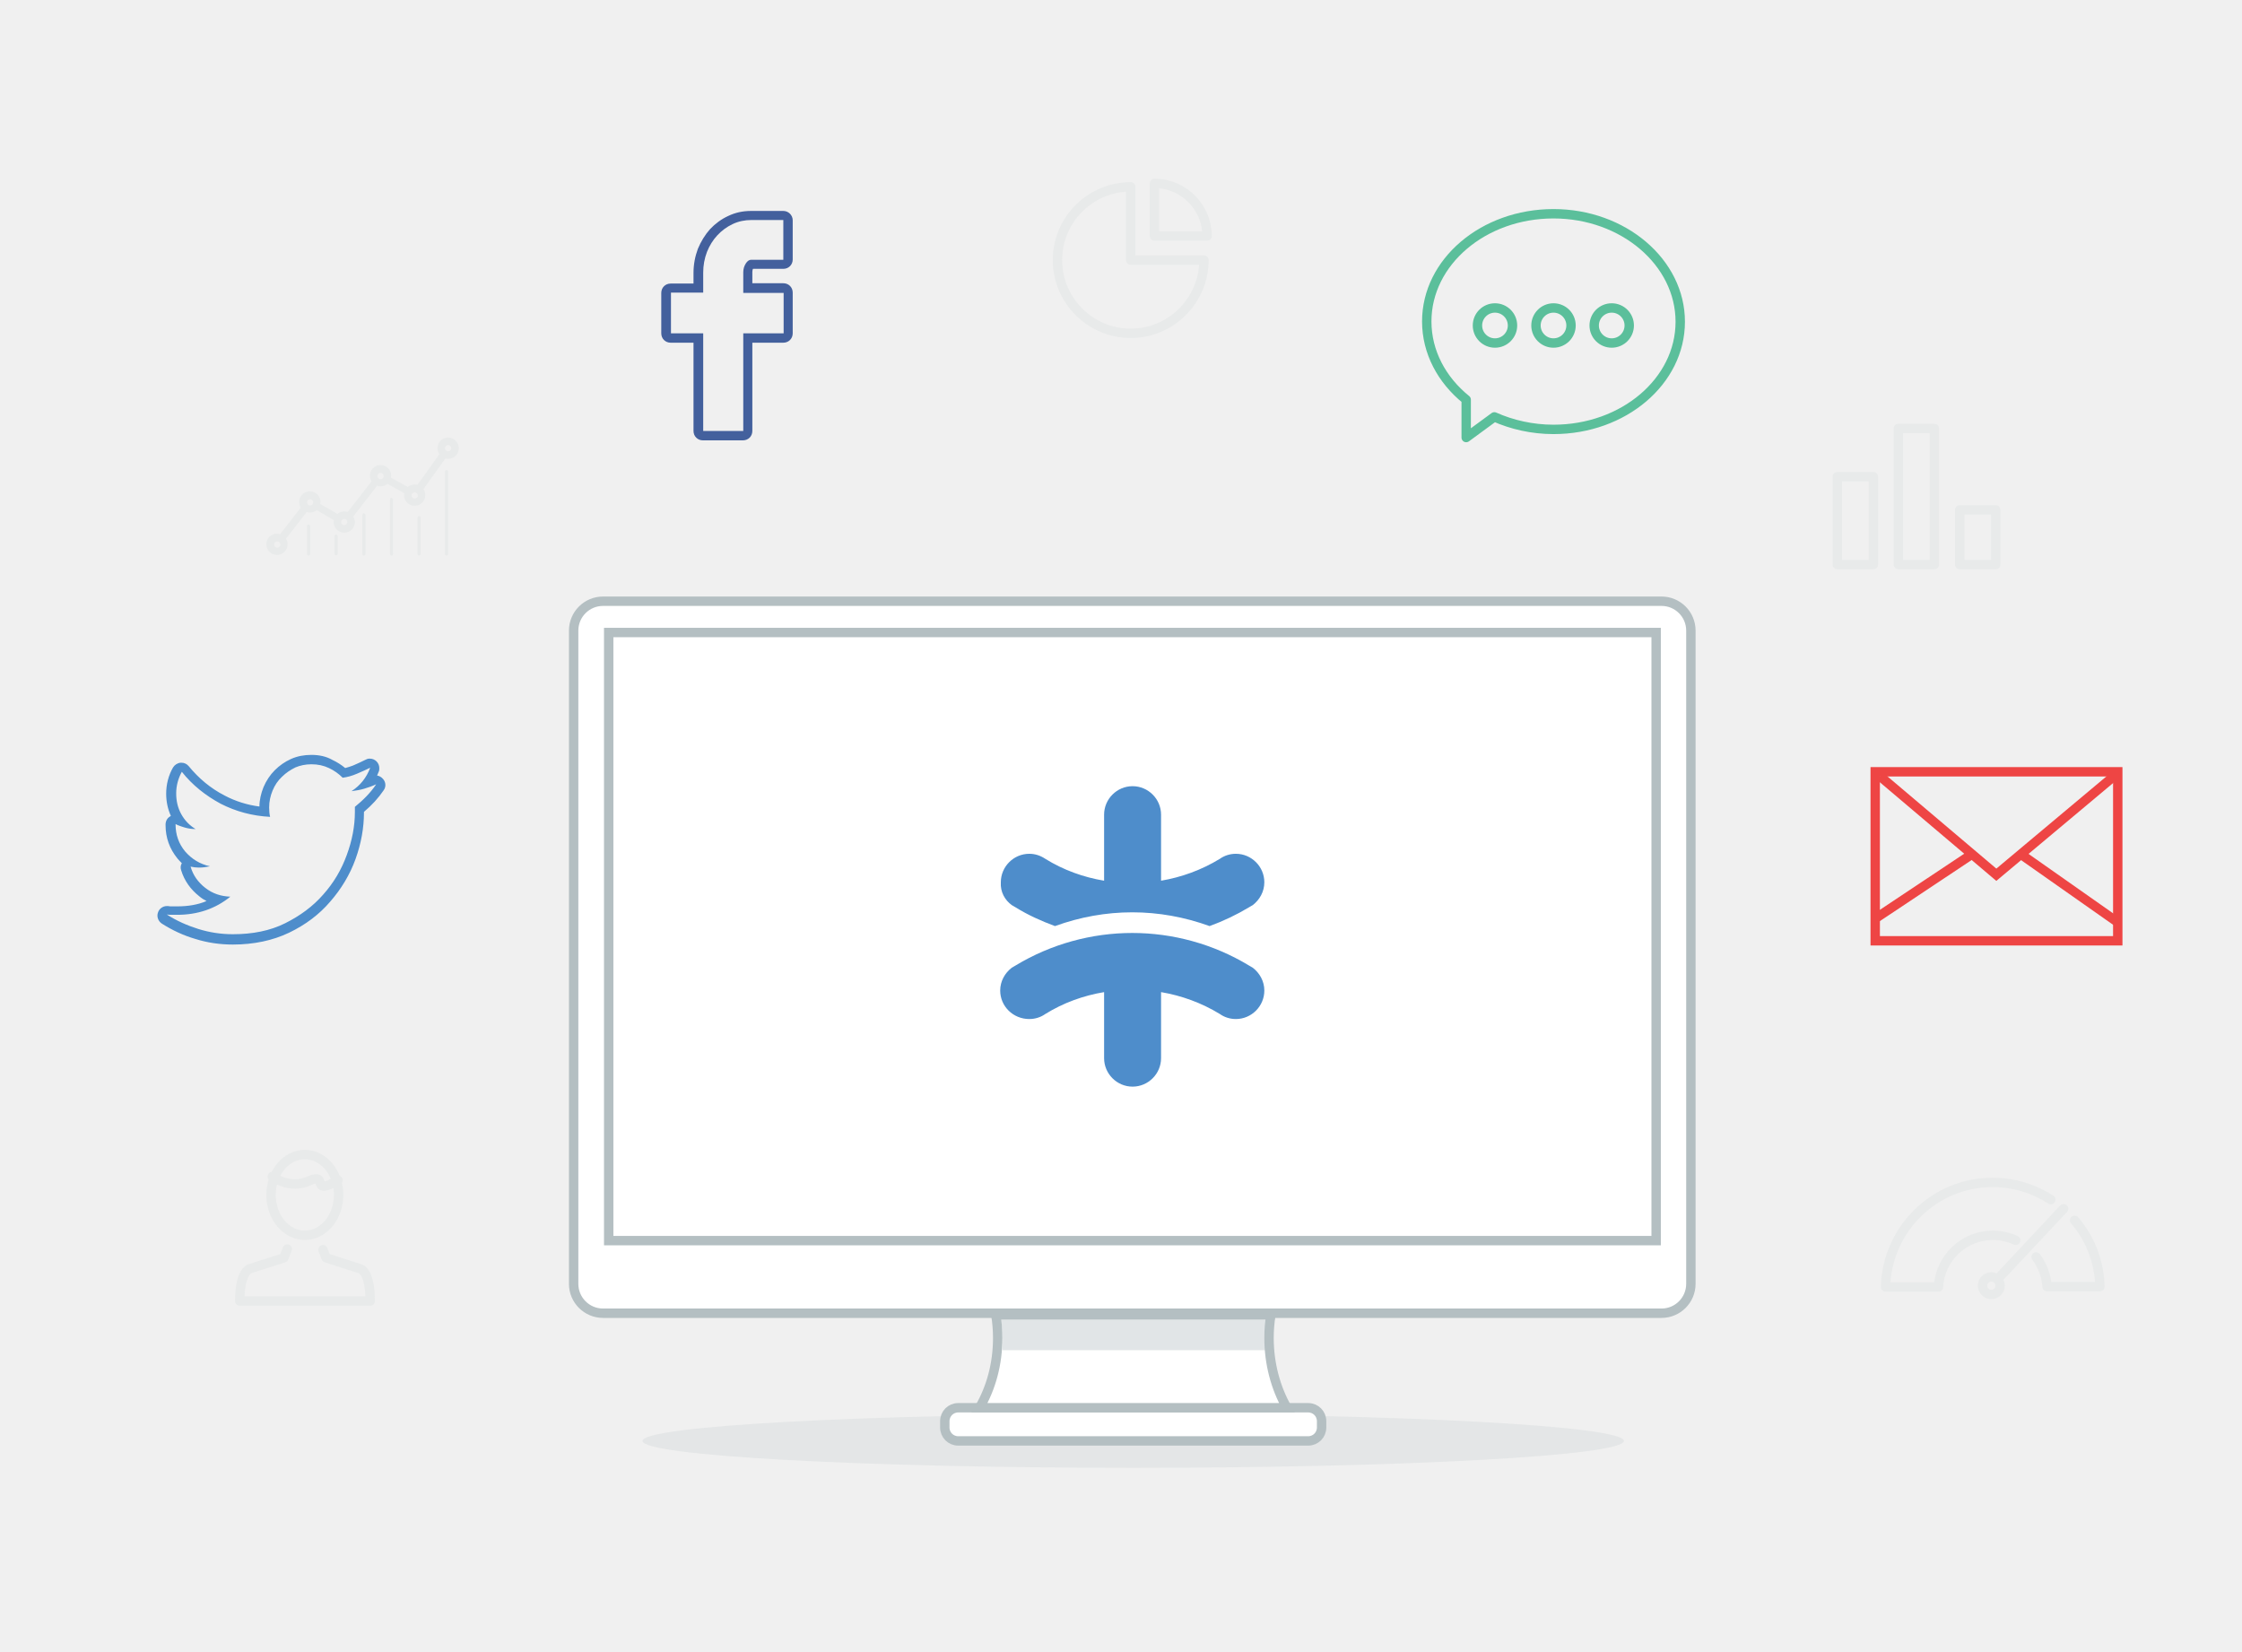
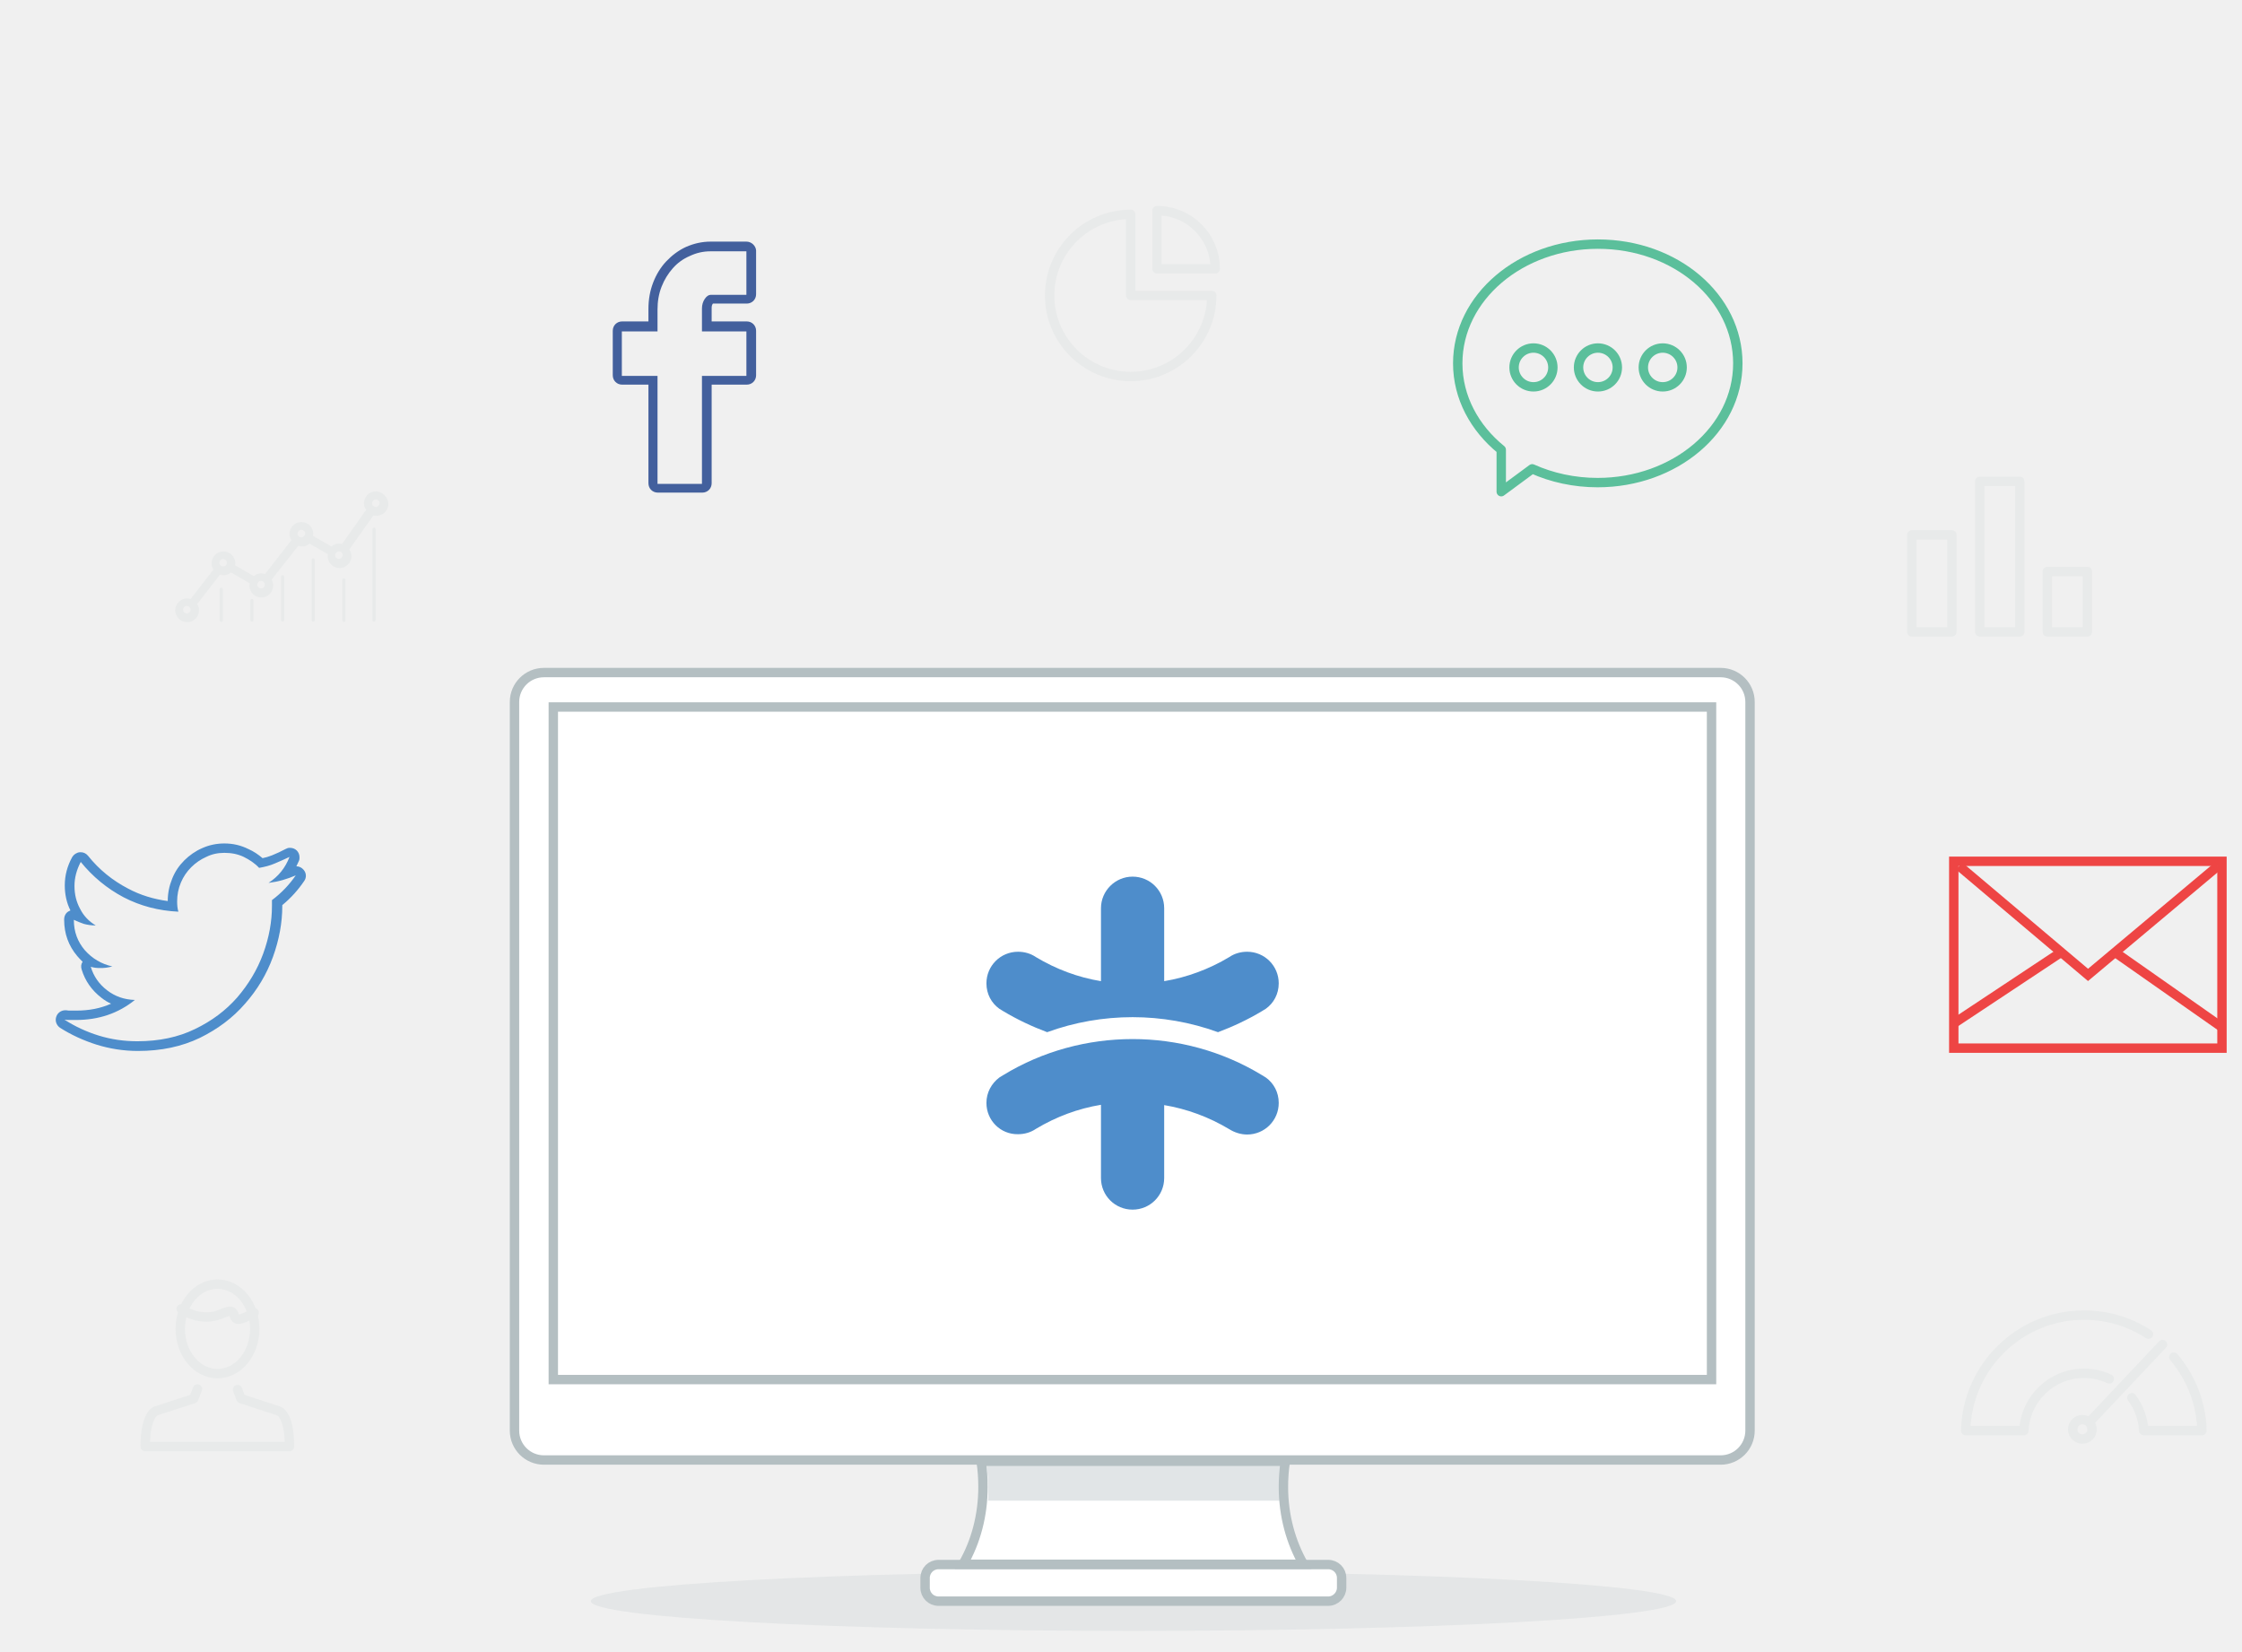
<svg xmlns="http://www.w3.org/2000/svg" version="1.1" id="Layer_1" x="0px" y="0px" viewBox="0 0 716.4 527.6" enable-background="new 0 0 716.4 527.6" xml:space="preserve">
+   <ellipse opacity="0.2" fill="#B4BFC2" cx="362.2" cy="511.6" rx="173.4" ry="9.5" />
+   <path fill="#FFFFFF" stroke="#B4BFC2" stroke-width="3" stroke-miterlimit="10" d="M424.4,511.6H299.9c-2.4,0-4.3-1.9-4.3-4.3v-3.1  c0-2.4,1.9-4.3,4.3-4.3h124.5c2.4,0,4.3,1.9,4.3,4.3v3.1C428.7,509.6,426.8,511.6,424.4,511.6z" />
+   <path fill="#FFFFFF" stroke="#B4BFC2" stroke-width="3" stroke-miterlimit="10" d="M549.8,466.5h-376c-5.2,0-9.4-4.2-9.4-9.4V224.3  c0-5.2,4.2-9.4,9.4-9.4h376c5.2,0,9.4,4.2,9.4,9.4v232.8C559.2,462.3,555,466.5,549.8,466.5z" />
+   <path fill="#FFFFFF" stroke="#B4BFC2" stroke-width="3" stroke-miterlimit="10" d="M410.1,475.1c0-2.8,0.2-5.5,0.6-8.2h-97.2  c0.4,2.6,0.6,5.4,0.6,8.2c0,9.1-2.3,17.6-6.4,24.7h9.5H407h9.5C412.5,492.8,410.1,484.3,410.1,475.1z" />
+   <rect x="176.8" y="225.9" fill="#FFFFFF" stroke="#B4BFC2" stroke-width="3" stroke-miterlimit="10" width="370.1" height="214.9" />
+   <path opacity="0.4" fill="#B4BFC2" d="M411.9,467.9h-91.5h-3.9h-1.3l0,0.2c0.4,2.8,0.6,5.6,0.6,8.4c0,1,0,2-0.1,3h1.2h1.2h92.9  c-0.1-1-0.1-2-0.1-3c0-2.8,0.2-5.6,0.6-8.4L411.9,467.9z" />
  <g>
-     <ellipse opacity="0.2" fill="#B4BFC2" cx="362.1" cy="460.4" rx="156.8" ry="8.6" />
-     <path fill="#FFFFFF" stroke="#B4BFC2" stroke-width="3" stroke-miterlimit="10" d="M418,460.4H306.2c-2.4,0-4.3-1.9-4.3-4.3v-2   c0-2.4,1.9-4.3,4.3-4.3H418c2.4,0,4.3,1.9,4.3,4.3v2C422.3,458.5,420.4,460.4,418,460.4z" />
-     <path fill="#FFFFFF" stroke="#B4BFC2" stroke-width="3" stroke-miterlimit="10" d="M530.9,419.6H192.7c-5.2,0-9.4-4.2-9.4-9.4   V201.5c0-5.2,4.2-9.4,9.4-9.4h338.2c5.2,0,9.4,4.2,9.4,9.4v208.7C540.3,415.4,536.1,419.6,530.9,419.6z" />
-     <path fill="#FFFFFF" stroke="#B4BFC2" stroke-width="3" stroke-miterlimit="10" d="M405.5,427.5c0-2.5,0.2-5,0.6-7.4h-87.9   c0.4,2.4,0.6,4.9,0.6,7.4c0,8.3-2.1,15.9-5.8,22.3h8.6h81h8.6C407.6,443.4,405.5,435.7,405.5,427.5z" />
-     <rect x="194.5" y="202.1" fill="#FFFFFF" stroke="#B4BFC2" stroke-width="3" stroke-miterlimit="10" width="334.7" height="194.3" />
-     <path opacity="0.4" fill="#B4BFC2" d="M407.1,420.9h-82.7h-3.5h-1.1l0,0.2c0.4,2.5,0.6,5.1,0.6,7.6c0,0.9,0,1.8-0.1,2.7h1.1h1.1h84   c0-0.9-0.1-1.8-0.1-2.7c0-2.5,0.2-5.1,0.6-7.6L407.1,420.9z" />
    <g>
+       <ellipse fill="none" stroke="#E8EAEA" stroke-width="3" stroke-linecap="round" stroke-linejoin="round" stroke-miterlimit="10" cx="69.5" cy="424.6" rx="11.9" ry="14.3" />
+       <path fill="none" stroke="#E8EAEA" stroke-width="3" stroke-linecap="round" stroke-linejoin="round" stroke-miterlimit="10" d="    M75.9,444l1.1,2.9l12,3.9c0,0,3.5,0.8,3.5,11.4H46.4c0-10.5,3.5-11.4,3.5-11.4l12-3.9l1.2-3.1" />
+     </g>
+     <path fill="none" stroke="#E8EAEA" stroke-width="3" stroke-linecap="round" stroke-linejoin="round" stroke-miterlimit="10" d="   M57.9,418.2c0,0,6,4.7,13.1,1.5c7.1-3.2,0.1,5.7,10.2-0.3" />
+   </g>
+   <g>
+     <g>
+       <path fill="#4E8DCB" d="M315.2,352.4c0-3.3,1.6-6.2,4.1-8.1c0.4-0.3,0.9-0.5,1.3-0.8c12.6-7.7,27-11.5,41.3-11.5    c14.3,0,28.6,3.8,41.3,11.5c0.4,0.3,0.9,0.5,1.3,0.8c2.5,1.8,4.1,4.7,4.1,8.1c0,5.6-4.5,10.1-10.1,10.1c-2.1,0-4.1-0.7-5.7-1.7    c-6.5-3.9-13.6-6.5-20.8-7.7v23.3c0,5.6-4.5,10.1-10.1,10.1c-5.6,0-10.1-4.5-10.1-10.1V353c-7.3,1.2-14.3,3.8-20.8,7.7    c-1.6,1.1-3.6,1.7-5.7,1.7C319.7,362.5,315.2,358,315.2,352.4z" />
      <g>
-         <ellipse fill="none" stroke="#E8EAEA" stroke-width="3" stroke-linecap="round" stroke-linejoin="round" stroke-miterlimit="10" cx="97.4" cy="381.8" rx="10.8" ry="12.9" />
-         <path fill="none" stroke="#E8EAEA" stroke-width="3" stroke-linecap="round" stroke-linejoin="round" stroke-miterlimit="10" d="     M103.2,399.3l1,2.6l10.9,3.5c0,0,3.2,0.7,3.2,10.3H76.6c0-9.5,3.2-10.3,3.2-10.3l10.9-3.5l1.1-2.8" />
+         <path fill="#4E8DCB" d="M319.3,322.3c0.4,0.3,0.9,0.5,1.3,0.8c4.5,2.7,9.2,4.9,14,6.7c8.8-3.2,18-4.8,27.3-4.8     c9.2,0,18.5,1.6,27.3,4.8c4.8-1.8,9.5-4,14-6.7c0.4-0.3,0.9-0.5,1.3-0.8c2.5-1.8,4.1-4.7,4.1-8.1c0-5.6-4.5-10.1-10.1-10.1     c-2.1,0-4.1,0.6-5.7,1.7c-6.5,3.9-13.6,6.5-20.8,7.7v-23.3c0-5.6-4.5-10.1-10.1-10.1c-5.5,0-10.1,4.5-10.1,10.1v23.3     c-7.3-1.2-14.3-3.8-20.8-7.7c-1.6-1.1-3.6-1.7-5.7-1.7c-5.6,0-10.1,4.5-10.1,10.1C315.2,317.6,316.8,320.5,319.3,322.3z" />
      </g>
-       <path fill="none" stroke="#E8EAEA" stroke-width="3" stroke-linecap="round" stroke-linejoin="round" stroke-miterlimit="10" d="    M87,375.9c0,0,5.5,4.3,11.8,1.4c6.4-2.9,0.1,5.2,9.2-0.2" />
+     </g>
+   </g>
+   <g>
+     <path fill="#E8EAEA" d="M119.5,168.6c-0.3,0-0.5,0.2-0.5,0.5v29c0,0.3,0.2,0.5,0.5,0.5s0.5-0.2,0.5-0.5v-29   C120.1,168.8,119.8,168.6,119.5,168.6z" />
+     <path fill="#E8EAEA" d="M109.9,184.8c-0.3,0-0.5,0.2-0.5,0.5v12.9c0,0.3,0.2,0.5,0.5,0.5c0.3,0,0.5-0.2,0.5-0.5v-12.9   C110.4,185,110.1,184.8,109.9,184.8z" />
+     <path fill="#E8EAEA" d="M100.1,178.4c-0.3,0-0.5,0.2-0.5,0.5v19.2c0,0.3,0.2,0.5,0.5,0.5s0.5-0.2,0.5-0.5V179   C100.6,178.7,100.4,178.4,100.1,178.4z" />
+     <path fill="#E8EAEA" d="M90.3,183.8c-0.3,0-0.5,0.2-0.5,0.5v13.8c0,0.3,0.2,0.5,0.5,0.5s0.5-0.2,0.5-0.5v-13.8   C90.8,184,90.6,183.8,90.3,183.8z" />
+     <path fill="#E8EAEA" d="M80.5,191.4c-0.3,0-0.5,0.2-0.5,0.5v6.2c0,0.3,0.2,0.5,0.5,0.5c0.3,0,0.5-0.2,0.5-0.5v-6.2   C81,191.6,80.8,191.4,80.5,191.4z" />
+     <path fill="#E8EAEA" d="M70.7,187.8c-0.3,0-0.5,0.2-0.5,0.5v9.9c0,0.3,0.2,0.5,0.5,0.5c0.3,0,0.5-0.2,0.5-0.5v-9.9   C71.2,188,71,187.8,70.7,187.8z" />
+     <path fill="#E8EAEA" d="M120.1,157c-2.1,0-3.8,1.7-3.8,3.8c0,0.8,0.2,1.5,0.7,2.1l-7.7,10.9c-0.3-0.1-0.6-0.1-1-0.1   c-0.9,0-1.7,0.3-2.4,0.9l-5.9-3.4c0-0.2,0.1-0.4,0.1-0.6c0-2.1-1.7-3.8-3.8-3.8c-2.1,0-3.8,1.7-3.8,3.8c0,0.7,0.2,1.4,0.6,2   l-8.4,10.8c-0.4-0.1-0.8-0.2-1.2-0.2c-0.9,0-1.7,0.3-2.4,0.9l-6-3.5c0-0.2,0.1-0.4,0.1-0.6c0-2.1-1.7-3.8-3.8-3.8   c-2.1,0-3.8,1.7-3.8,3.8c0,0.7,0.2,1.4,0.6,2l-7.3,9.4c-0.4-0.1-0.7-0.2-1.1-0.2c-2.1,0-3.8,1.7-3.8,3.8s1.7,3.8,3.8,3.8   c2.1,0,3.8-1.7,3.8-3.8c0-0.7-0.2-1.4-0.6-2l7.3-9.4c0.4,0.1,0.7,0.2,1.1,0.2c0.9,0,1.7-0.3,2.4-0.9l6,3.5c0,0.2-0.1,0.4-0.1,0.7   c0,2.1,1.7,3.8,3.8,3.8c2.1,0,3.8-1.7,3.8-3.8c0-0.7-0.2-1.4-0.5-1.9l8.5-10.8c0.4,0.1,0.8,0.2,1.2,0.2c0.9,0,1.8-0.3,2.4-0.9   l5.9,3.4c0,0.2-0.1,0.4-0.1,0.6c0,2.1,1.7,3.8,3.8,3.8c2.1,0,3.8-1.7,3.8-3.8c0-0.8-0.2-1.5-0.7-2.1l7.7-10.9   c0.3,0.1,0.6,0.1,1,0.1c2.1,0,3.8-1.7,3.8-3.8S122.1,157,120.1,157z M59.7,196c-0.6,0-1.2-0.5-1.2-1.2c0-0.6,0.5-1.2,1.2-1.2   c0.6,0,1.2,0.5,1.2,1.2C60.9,195.5,60.3,196,59.7,196z M71.3,181c-0.6,0-1.2-0.5-1.2-1.2c0-0.6,0.5-1.2,1.2-1.2   c0.6,0,1.2,0.5,1.2,1.2C72.5,180.5,71.9,181,71.3,181z M83.4,188c-0.6,0-1.2-0.5-1.2-1.2c0-0.6,0.5-1.2,1.2-1.2   c0.6,0,1.2,0.5,1.2,1.2C84.6,187.5,84.1,188,83.4,188z M96.3,171.7c-0.6,0-1.2-0.5-1.2-1.2c0-0.6,0.5-1.2,1.2-1.2s1.2,0.5,1.2,1.2   C97.4,171.2,96.9,171.7,96.3,171.7z M108.3,178.6c-0.6,0-1.2-0.5-1.2-1.2c0-0.6,0.5-1.2,1.2-1.2s1.2,0.5,1.2,1.2   C109.4,178.1,108.9,178.6,108.3,178.6z M120.1,162c-0.6,0-1.2-0.5-1.2-1.2c0-0.6,0.5-1.2,1.2-1.2s1.2,0.5,1.2,1.2   C121.2,161.4,120.7,162,120.1,162z" />
+   </g>
+   <g>
+     <g>
+       <path fill="none" stroke="#E8EAEA" stroke-width="3" stroke-linecap="round" stroke-linejoin="round" stroke-miterlimit="10" d="    M681.2,446.6c2.2,3,3.6,6.6,3.8,10.5h18.6c-0.2-8.9-3.6-17.1-9-23.5" />
+       <path fill="none" stroke="#E8EAEA" stroke-width="3" stroke-linecap="round" stroke-linejoin="round" stroke-miterlimit="10" d="    M686.5,426.3c-5.9-3.9-13-6.1-20.6-6.1c-20.6,0-37.3,16.5-37.8,36.9h18.6c0.5-10.2,8.9-18.3,19.2-18.3c2.9,0,5.6,0.6,8.1,1.8" />
+     </g>
+     <line fill="none" stroke="#E8EAEA" stroke-width="3" stroke-linecap="round" stroke-linejoin="round" stroke-miterlimit="10" x1="667.9" y1="454.1" x2="691" y2="429.6" />
+     <circle fill="none" stroke="#E8EAEA" stroke-width="3" stroke-linecap="round" stroke-linejoin="round" stroke-miterlimit="10" cx="665.4" cy="456.7" r="3.1" />
+   </g>
+   <g>
+     <g>
+       <path fill="none" stroke="#E8EAEA" stroke-width="3" stroke-linecap="round" stroke-linejoin="round" stroke-miterlimit="10" d="    M361.3,68.5c-14.3,0-25.9,11.6-25.9,25.9c0,14.3,11.6,25.9,25.9,25.9c14.3,0,25.9-11.6,25.9-25.9h-25.9V68.5z" />
    </g>
    <g>
-       <path fill="#4E8DCB" d="M319.6,316.5c0-3,1.5-5.6,3.7-7.3c0.4-0.2,0.8-0.5,1.2-0.7c11.4-6.9,24.4-10.4,37.3-10.4    c12.9,0,25.9,3.5,37.3,10.4c0.4,0.2,0.8,0.5,1.2,0.7c2.2,1.7,3.7,4.3,3.7,7.3c0,5-4.1,9.1-9.1,9.1c-1.9,0-3.7-0.6-5.1-1.6    c-5.9-3.6-12.3-5.9-18.8-7v21.1c0,5-4.1,9.1-9.1,9.1c-5,0-9.1-4.1-9.1-9.1V317c-6.6,1.1-13,3.4-18.8,7c-1.4,1-3.2,1.6-5.1,1.6    C323.7,325.6,319.6,321.5,319.6,316.5z" />
-       <g>
-         <path fill="#4E8DCB" d="M323.3,289.2c0.4,0.2,0.8,0.5,1.2,0.7c4,2.5,8.3,4.4,12.6,6c8-2.9,16.3-4.4,24.7-4.4     c8.4,0,16.7,1.5,24.7,4.4c4.4-1.6,8.6-3.6,12.6-6c0.4-0.2,0.8-0.5,1.2-0.7c2.2-1.7,3.7-4.3,3.7-7.3c0-5-4.1-9.1-9.1-9.1     c-1.9,0-3.7,0.6-5.1,1.6c-5.9,3.6-12.3,5.9-18.8,7v-21.1c0-5-4.1-9.1-9.1-9.1c-5,0-9.1,4.1-9.1,9.1v21.1c-6.6-1.1-13-3.4-18.8-7     c-1.5-1-3.2-1.6-5.1-1.6c-5,0-9.1,4.1-9.1,9.1C319.6,285,321.1,287.6,323.3,289.2z" />
-       </g>
-     </g>
-     <g>
-       <path fill="#E8EAEA" d="M142.7,150.2c-0.3,0-0.5,0.2-0.5,0.5V177c0,0.3,0.2,0.5,0.5,0.5s0.5-0.2,0.5-0.5v-26.2    C143.2,150.5,143,150.2,142.7,150.2z" />
-       <path fill="#E8EAEA" d="M133.9,164.9c-0.3,0-0.5,0.2-0.5,0.5V177c0,0.3,0.2,0.5,0.5,0.5s0.5-0.2,0.5-0.5v-11.6    C134.4,165.1,134.2,164.9,133.9,164.9z" />
-       <path fill="#E8EAEA" d="M125.1,159.1c-0.3,0-0.5,0.2-0.5,0.5V177c0,0.3,0.2,0.5,0.5,0.5c0.3,0,0.5-0.2,0.5-0.5v-17.3    C125.6,159.4,125.4,159.1,125.1,159.1z" />
-       <path fill="#E8EAEA" d="M116.3,164c-0.3,0-0.5,0.2-0.5,0.5V177c0,0.3,0.2,0.5,0.5,0.5c0.3,0,0.5-0.2,0.5-0.5v-12.5    C116.7,164.2,116.5,164,116.3,164z" />
-       <path fill="#E8EAEA" d="M107.4,170.8c-0.3,0-0.5,0.2-0.5,0.5v5.6c0,0.3,0.2,0.5,0.5,0.5s0.5-0.2,0.5-0.5v-5.6    C107.9,171.1,107.7,170.8,107.4,170.8z" />
-       <path fill="#E8EAEA" d="M98.6,167.6c-0.3,0-0.5,0.2-0.5,0.5v8.9c0,0.3,0.2,0.5,0.5,0.5s0.5-0.2,0.5-0.5V168    C99,167.8,98.8,167.6,98.6,167.6z" />
-       <path fill="#E8EAEA" d="M143.2,139.8c-1.9,0-3.4,1.5-3.4,3.4c0,0.7,0.2,1.4,0.6,1.9l-7,9.8c-0.3-0.1-0.6-0.1-0.9-0.1    c-0.8,0-1.6,0.3-2.2,0.8l-5.4-3c0-0.2,0.1-0.4,0.1-0.6c0-1.9-1.5-3.4-3.4-3.4c-1.9,0-3.4,1.5-3.4,3.4c0,0.6,0.2,1.2,0.5,1.8    l-7.6,9.8c-0.3-0.1-0.7-0.2-1.1-0.2c-0.8,0-1.6,0.3-2.2,0.8l-5.5-3.2c0-0.2,0.1-0.4,0.1-0.6c0-1.9-1.5-3.4-3.4-3.4    c-1.9,0-3.4,1.5-3.4,3.4c0,0.7,0.2,1.3,0.5,1.8l-6.6,8.5c-0.3-0.1-0.7-0.2-1-0.2c-1.9,0-3.4,1.5-3.4,3.4s1.5,3.4,3.4,3.4    c1.9,0,3.4-1.5,3.4-3.4c0-0.7-0.2-1.3-0.5-1.8l6.6-8.5c0.3,0.1,0.7,0.2,1,0.2c0.8,0,1.6-0.3,2.2-0.8l5.5,3.2    c0,0.2-0.1,0.4-0.1,0.6c0,1.9,1.5,3.4,3.4,3.4c1.9,0,3.4-1.5,3.4-3.4c0-0.6-0.2-1.2-0.5-1.8l7.6-9.8c0.3,0.1,0.7,0.2,1.1,0.2    c0.8,0,1.6-0.3,2.2-0.8l5.4,3c0,0.2-0.1,0.4-0.1,0.6c0,1.9,1.5,3.4,3.4,3.4s3.4-1.5,3.4-3.4c0-0.7-0.2-1.4-0.6-1.9l7-9.8    c0.3,0.1,0.6,0.1,0.9,0.1c1.9,0,3.4-1.5,3.4-3.4S145,139.8,143.2,139.8z M88.6,175c-0.6,0-1-0.5-1-1c0-0.6,0.5-1,1-1    c0.6,0,1,0.5,1,1C89.6,174.5,89.2,175,88.6,175z M99.1,161.5c-0.6,0-1-0.5-1-1c0-0.6,0.5-1,1-1c0.6,0,1,0.5,1,1    C100.1,161,99.7,161.5,99.1,161.5z M110,167.8c-0.6,0-1-0.5-1-1s0.5-1,1-1c0.6,0,1,0.5,1,1S110.6,167.8,110,167.8z M121.6,153.1    c-0.6,0-1-0.5-1-1c0-0.6,0.5-1,1-1c0.6,0,1,0.5,1,1C122.7,152.6,122.2,153.1,121.6,153.1z M132.5,159.3c-0.6,0-1-0.5-1-1    c0-0.6,0.5-1,1-1s1,0.5,1,1C133.6,158.8,133.1,159.3,132.5,159.3z M143.2,144.2c-0.6,0-1-0.5-1-1c0-0.6,0.5-1,1-1s1,0.5,1,1    C144.2,143.8,143.7,144.2,143.2,144.2z" />
-     </g>
-     <g>
-       <g>
-         <path fill="none" stroke="#E8EAEA" stroke-width="3" stroke-linecap="round" stroke-linejoin="round" stroke-miterlimit="10" d="     M650.6,401.6c2,2.7,3.3,6,3.5,9.5h16.9c-0.2-8.1-3.2-15.5-8.1-21.2" />
-         <path fill="none" stroke="#E8EAEA" stroke-width="3" stroke-linecap="round" stroke-linejoin="round" stroke-miterlimit="10" d="     M655.3,383.3c-5.4-3.5-11.8-5.5-18.6-5.5c-18.6,0-33.7,14.9-34.2,33.4h16.9c0.5-9.2,8.1-16.5,17.4-16.5c2.6,0,5.1,0.6,7.3,1.6" />
-       </g>
-       <line fill="none" stroke="#E8EAEA" stroke-width="3" stroke-linecap="round" stroke-linejoin="round" stroke-miterlimit="10" x1="638.6" y1="408.4" x2="659.4" y2="386.2" />
-       <circle fill="none" stroke="#E8EAEA" stroke-width="3" stroke-linecap="round" stroke-linejoin="round" stroke-miterlimit="10" cx="636.3" cy="410.8" r="2.8" />
-     </g>
-     <g>
-       <g>
-         <path fill="none" stroke="#E8EAEA" stroke-width="3" stroke-linecap="round" stroke-linejoin="round" stroke-miterlimit="10" d="     M361.3,59.7c-12.9,0-23.4,10.5-23.4,23.4c0,12.9,10.5,23.4,23.4,23.4c12.9,0,23.4-10.5,23.4-23.4h-23.4V59.7z" />
-       </g>
-       <g>
-         <path fill="none" stroke="#E8EAEA" stroke-width="3" stroke-linecap="round" stroke-linejoin="round" stroke-miterlimit="10" d="     M368.9,58.6v16.8h16.8C385.7,66.2,378.2,58.6,368.9,58.6z" />
-       </g>
-     </g>
-     <g>
-       <path fill="#43609D" d="M250.3,70.4V83H240c-0.6,0-1.2,0.4-1.7,1.2c-0.5,0.8-0.8,1.7-0.8,2.8v6.6h12.9v12.9h-12.9v31.2h-12.8    v-31.2h-10.3V93.5h10.3v-6.4c0-2.3,0.4-4.5,1.2-6.6c0.8-2,1.9-3.8,3.3-5.3c1.4-1.5,3-2.7,4.9-3.6c1.9-0.9,3.9-1.3,6-1.3H250.3     M250.3,67.4H240c-2.6,0-5,0.5-7.3,1.6c-2.2,1-4.2,2.5-5.8,4.2c-1.6,1.8-2.9,3.9-3.9,6.3c-0.9,2.4-1.4,5-1.4,7.7v3.4h-7.3    c-1.7,0-3,1.3-3,3v12.9c0,1.7,1.3,3,3,3h7.3v28.2c0,1.7,1.3,3,3,3h12.8c1.7,0,3-1.3,3-3v-28.2h9.9c1.7,0,3-1.3,3-3V93.5    c0-1.7-1.3-3-3-3h-9.9v-3.6c0-0.5,0.1-0.8,0.2-1h9.7c1.7,0,3-1.3,3-3V70.4C253.3,68.7,251.9,67.4,250.3,67.4L250.3,67.4z" />
-     </g>
-     <g>
-       <path fill="#4E8DCB" d="M99.5,244.2c2.1,0,3.9,0.4,5.6,1.2c1.7,0.8,3.1,1.8,4.4,3.1c1.5-0.2,3-0.6,4.6-1.3    c1.5-0.6,2.9-1.3,4.2-1.9c-1.2,3.2-3.2,5.7-6,7.5c1.4-0.2,2.8-0.4,4.1-0.8c1.3-0.4,2.5-0.8,3.8-1.4c-1.8,2.7-4.1,5-6.8,7.2v1.6    c0,4.6-0.9,9.2-2.6,13.8c-1.7,4.7-4.2,8.9-7.5,12.6c-3.3,3.8-7.4,6.8-12.2,9.2c-4.8,2.4-10.4,3.5-16.7,3.5    c-3.9,0-7.6-0.6-11.1-1.7c-3.5-1.1-6.9-2.6-10-4.6c0.5,0.1,1.1,0.1,1.6,0.1c0.5,0,1.1,0,1.7,0c6.5,0,12.2-1.9,17-5.8    c-3-0.1-5.7-1-8-2.8c-2.3-1.8-3.9-4-4.7-6.8c0.9,0.2,1.7,0.3,2.5,0.3c0.7,0,1.3,0,1.9-0.1c0.6-0.1,1.2-0.2,1.8-0.3    c-3.2-0.7-5.8-2.3-7.9-4.7c-2.1-2.5-3.1-5.4-3.1-8.7v-0.1c0.9,0.5,1.9,0.8,2.9,1.1c1,0.3,2.2,0.5,3.5,0.5c-2-1.2-3.5-2.8-4.6-4.8    c-1.1-2-1.6-4.2-1.6-6.6c0-2.4,0.6-4.7,1.8-6.9c3.4,4.3,7.6,7.6,12.4,10.2c4.9,2.5,10.1,3.9,15.8,4.2c-0.2-0.9-0.3-1.9-0.3-3    c0-1.9,0.4-3.7,1.1-5.4c0.7-1.7,1.7-3.2,3-4.4c1.3-1.3,2.7-2.2,4.3-3C95.8,244.6,97.6,244.2,99.5,244.2 M118.3,245.4L118.3,245.4     M99.5,241.2c-2.3,0-4.5,0.4-6.5,1.3c-2,0.9-3.7,2.1-5.2,3.6c-1.5,1.5-2.7,3.3-3.6,5.4c-0.8,2-1.3,4.1-1.3,6.2    c-3.9-0.5-7.7-1.7-11.1-3.5c-4.5-2.3-8.3-5.5-11.5-9.4c-0.6-0.7-1.4-1.1-2.3-1.1c-0.1,0-0.2,0-0.3,0c-1,0.1-1.9,0.7-2.4,1.5    c-1.5,2.6-2.2,5.5-2.2,8.4c0,2.5,0.5,4.9,1.5,7.1c-0.1,0-0.2,0.1-0.3,0.2c-0.9,0.5-1.4,1.5-1.4,2.6v0.1c0,4.1,1.3,7.6,3.8,10.7    c0.4,0.5,0.9,1,1.4,1.5c-0.4,0.7-0.5,1.5-0.2,2.3c1,3.3,3,6.1,5.8,8.3c0.7,0.6,1.5,1.1,2.3,1.5c-2.8,1.2-6,1.7-9.4,1.7h-1.7    c-0.4,0-0.8,0-1.2-0.1c-0.1,0-0.3,0-0.4,0c-1.2,0-2.4,0.8-2.8,2c-0.5,1.3,0,2.8,1.2,3.6c3.3,2.1,6.9,3.8,10.7,4.9    c3.8,1.2,7.8,1.8,12,1.8c6.7,0,12.8-1.3,18-3.8c5.2-2.5,9.6-5.8,13.1-9.9c3.5-4,6.3-8.6,8.1-13.6c1.8-5,2.7-10,2.7-14.9v-0.2    c2.5-2.1,4.6-4.4,6.3-6.9c0.8-1.1,0.7-2.6-0.2-3.6c-0.5-0.6-1.2-1-1.9-1.1c0.2-0.4,0.3-0.8,0.5-1.2c0.2-0.4,0.2-0.8,0.2-1.2    c0-1.6-1.3-3-3-3c0,0,0,0,0,0c-0.1,0-0.1,0-0.2,0c-0.5,0-0.9,0.2-1.3,0.4c-1.2,0.6-2.5,1.2-3.9,1.8c-0.8,0.3-1.7,0.6-2.5,0.8    c-1.2-1-2.6-1.9-4.1-2.6C104.3,241.7,102,241.2,99.5,241.2L99.5,241.2z" />
-     </g>
-     <g>
-       <rect x="599.2" y="246.6" fill="none" stroke="#EE4544" stroke-width="3" stroke-miterlimit="10" width="77.5" height="54" />
-       <polyline fill="none" stroke="#EE4544" stroke-width="3" stroke-miterlimit="10" points="600.7,248 637.9,279.5 675.5,248   " />
-       <line fill="none" stroke="#EE4544" stroke-width="3" stroke-miterlimit="10" x1="599.2" y1="293.5" x2="629.7" y2="273.2" />
-       <line fill="none" stroke="#EE4544" stroke-width="3" stroke-miterlimit="10" x1="676.7" y1="294.7" x2="646.1" y2="273.2" />
-     </g>
-     <g>
-       <path fill="none" stroke="#5BBF9B" stroke-width="3" stroke-linejoin="round" stroke-miterlimit="10" d="M496.4,68.3    c-22.4,0-40.5,15.4-40.5,34.4c0,9.8,4.8,18.7,12.6,25v12.1l9-6.6c5.6,2.5,12.1,4,18.9,4c22.4,0,40.5-15.4,40.5-34.4    S518.7,68.3,496.4,68.3z" />
-       <g>
-         <circle fill="none" stroke="#5BBF9B" stroke-width="3" stroke-linejoin="round" stroke-miterlimit="10" cx="477.7" cy="104" r="5.6" />
-         <circle fill="none" stroke="#5BBF9B" stroke-width="3" stroke-linejoin="round" stroke-miterlimit="10" cx="496.4" cy="104" r="5.6" />
-         <circle fill="none" stroke="#5BBF9B" stroke-width="3" stroke-linejoin="round" stroke-miterlimit="10" cx="515" cy="104" r="5.6" />
-       </g>
-     </g>
-     <g>
-       <rect x="587.1" y="152.3" fill="none" stroke="#E8EAEA" stroke-width="3" stroke-linecap="round" stroke-linejoin="round" stroke-miterlimit="10" width="11.5" height="28.1" />
-       <rect x="606.6" y="136.9" fill="none" stroke="#E8EAEA" stroke-width="3" stroke-linecap="round" stroke-linejoin="round" stroke-miterlimit="10" width="11.5" height="43.5" />
-       <rect x="626.2" y="162.9" fill="none" stroke="#E8EAEA" stroke-width="3" stroke-linecap="round" stroke-linejoin="round" stroke-miterlimit="10" width="11.5" height="17.5" />
+       <path fill="none" stroke="#E8EAEA" stroke-width="3" stroke-linecap="round" stroke-linejoin="round" stroke-miterlimit="10" d="    M369.7,67.3v18.6h18.6C388.3,75.6,380,67.3,369.7,67.3z" />
    </g>
  </g>
+   <g>
+     <g>
+       <path fill="#43609D" d="M238.5,80.2v14h-11.4c-0.6,0-1.3,0.4-1.9,1.3c-0.6,0.9-0.9,1.9-0.9,3.1v7.3h14.2v14.2h-14.2v34.5h-14.2    v-34.5h-11.4v-14.2h11.4v-7c0-2.6,0.4-5,1.3-7.3c0.9-2.3,2.1-4.2,3.6-5.9c1.5-1.7,3.3-3,5.4-3.9c2.1-1,4.3-1.5,6.6-1.5H238.5     M238.5,77.2h-11.4c-2.8,0-5.4,0.6-7.9,1.7c-2.4,1.1-4.5,2.7-6.3,4.6c-1.8,1.9-3.2,4.2-4.2,6.8c-1,2.6-1.5,5.4-1.5,8.4v4h-8.4    c-1.7,0-3,1.3-3,3v14.2c0,1.7,1.3,3,3,3h8.4v31.5c0,1.7,1.3,3,3,3h14.2c1.7,0,3-1.3,3-3v-31.5h11.2c1.7,0,3-1.3,3-3v-14.2    c0-1.7-1.3-3-3-3h-11.2v-4.3c0-0.6,0.1-1,0.4-1.4c0,0,0,0,0,0h10.8c1.7,0,3-1.3,3-3v-14C241.5,78.6,240.2,77.2,238.5,77.2    L238.5,77.2z" />
+     </g>
+   </g>
+   <g>
+     <g>
+       <path fill="#4E8DCB" d="M71.7,272.5c2.3,0,4.3,0.4,6.2,1.3c1.8,0.9,3.5,2,4.9,3.5c1.7-0.3,3.4-0.7,5-1.4c1.7-0.7,3.2-1.4,4.7-2.1    c-1.3,3.5-3.6,6.3-6.7,8.3c1.6-0.2,3.1-0.5,4.5-0.9c1.4-0.4,2.8-0.9,4.2-1.5c-2,2.9-4.5,5.6-7.6,7.9v1.8c0,5-0.9,10.1-2.8,15.3    s-4.7,9.8-8.3,14c-3.7,4.2-8.1,7.5-13.5,10.1c-5.3,2.6-11.5,3.9-18.4,3.9c-4.3,0-8.4-0.6-12.3-1.8c-3.9-1.2-7.6-2.9-11-5.1    c0.6,0.1,1.2,0.1,1.8,0.1c0.6,0,1.2,0,1.9,0c7.2,0,13.5-2.1,18.8-6.4c-3.4-0.1-6.3-1.1-8.9-3.1c-2.6-2-4.3-4.5-5.2-7.5    c1,0.3,1.9,0.4,2.8,0.4c0.8,0,1.4,0,2.1-0.1c0.6-0.1,1.3-0.2,2-0.4c-3.5-0.8-6.4-2.5-8.8-5.2c-2.3-2.7-3.5-5.9-3.5-9.6v-0.1    c1,0.5,2.1,0.9,3.2,1.3c1.1,0.3,2.4,0.5,3.8,0.5c-2.2-1.3-3.9-3.1-5-5.3c-1.2-2.2-1.8-4.6-1.8-7.3c0-2.7,0.7-5.2,2-7.7    c3.8,4.7,8.4,8.5,13.7,11.3c5.4,2.8,11.2,4.3,17.5,4.6c-0.3-1-0.4-2.1-0.4-3.3c0-2.1,0.4-4.1,1.2-6c0.8-1.9,1.9-3.5,3.3-4.9    c1.4-1.4,3-2.5,4.8-3.3C67.7,272.9,69.6,272.5,71.7,272.5 M92.5,273.8L92.5,273.8 M71.7,269.5c-2.5,0-4.9,0.5-7.1,1.5    c-2.1,0.9-4.1,2.3-5.7,3.9c-1.7,1.7-3,3.6-3.9,5.9c-0.9,2.2-1.4,4.6-1.4,7.1c-4.5-0.6-8.8-1.9-12.7-4c-5-2.6-9.3-6.1-12.8-10.5    c-0.6-0.7-1.4-1.1-2.3-1.1c-0.1,0-0.2,0-0.3,0c-1,0.1-1.9,0.7-2.4,1.5c-1.6,2.9-2.4,5.9-2.4,9.1c0,2.9,0.6,5.6,1.8,8    c-0.2,0.1-0.4,0.2-0.6,0.3c-0.9,0.5-1.4,1.5-1.4,2.6v0.1c0,4.4,1.4,8.3,4.2,11.6c0.5,0.6,1.1,1.2,1.7,1.8    c-0.5,0.7-0.6,1.6-0.3,2.5c1.1,3.6,3.2,6.6,6.3,9c1,0.8,2,1.4,3.1,1.9c-3.4,1.5-7,2.2-11.1,2.2h-1.9c-0.4,0-0.9,0-1.3-0.1    c-0.1,0-0.3,0-0.4,0c-1.2,0-2.4,0.8-2.8,2c-0.5,1.3,0,2.8,1.2,3.6c3.6,2.3,7.6,4.1,11.7,5.4c4.2,1.3,8.6,2,13.2,2    c7.4,0,14-1.4,19.8-4.2c5.7-2.8,10.5-6.4,14.4-10.9c3.9-4.4,6.9-9.4,8.9-14.9c2-5.5,3-11,3-16.3v-0.3c2.8-2.3,5.1-4.9,7-7.7    c0.8-1.1,0.7-2.6-0.2-3.6c-0.6-0.7-1.4-1.1-2.3-1.1c0,0,0,0,0,0c0.3-0.6,0.5-1.1,0.8-1.7c0.2-0.4,0.2-0.8,0.2-1.2c0-1.7-1.3-3-3-3    c0,0,0,0,0,0c-0.1,0-0.1,0-0.2,0c-0.5,0-0.9,0.2-1.3,0.4c-1.3,0.7-2.8,1.4-4.3,2c-1,0.4-2,0.7-3,0.9c-1.4-1.2-2.9-2.2-4.5-2.9    C77,270.1,74.5,269.5,71.7,269.5L71.7,269.5z" />
+     </g>
+   </g>
+   <g>
+     <rect x="624.3" y="275.2" fill="none" stroke="#EE4544" stroke-width="3" stroke-miterlimit="10" width="85.7" height="59.7" />
+     <polyline fill="none" stroke="#EE4544" stroke-width="3" stroke-miterlimit="10" points="626,276.7 667.2,311.5 708.7,276.7  " />
+     <line fill="none" stroke="#EE4544" stroke-width="3" stroke-miterlimit="10" x1="624.3" y1="327" x2="658.1" y2="304.6" />
+     <line fill="none" stroke="#EE4544" stroke-width="3" stroke-miterlimit="10" x1="710.1" y1="328.3" x2="676.3" y2="304.6" />
+   </g>
+   <g>
+     <path fill="none" stroke="#5BBF9B" stroke-width="3" stroke-linejoin="round" stroke-miterlimit="10" d="M510.6,78   c-24.7,0-44.8,17-44.8,38.1c0,10.9,5.4,20.7,13.9,27.6v13.4l9.9-7.3c6.2,2.8,13.4,4.4,20.9,4.4c24.7,0,44.8-17,44.8-38.1   S535.4,78,510.6,78z" />
+     <g>
+       <circle fill="none" stroke="#5BBF9B" stroke-width="3" stroke-linejoin="round" stroke-miterlimit="10" cx="490" cy="117.4" r="6.2" />
+       <circle fill="none" stroke="#5BBF9B" stroke-width="3" stroke-linejoin="round" stroke-miterlimit="10" cx="510.6" cy="117.4" r="6.2" />
+       <circle fill="none" stroke="#5BBF9B" stroke-width="3" stroke-linejoin="round" stroke-miterlimit="10" cx="531.3" cy="117.4" r="6.2" />
+     </g>
+   </g>
+   <g>
+     <rect x="610.9" y="170.9" fill="none" stroke="#E8EAEA" stroke-width="3" stroke-linecap="round" stroke-linejoin="round" stroke-miterlimit="10" width="12.8" height="31" />
+     <rect x="632.6" y="153.8" fill="none" stroke="#E8EAEA" stroke-width="3" stroke-linecap="round" stroke-linejoin="round" stroke-miterlimit="10" width="12.8" height="48.1" />
+     <rect x="654.2" y="182.6" fill="none" stroke="#E8EAEA" stroke-width="3" stroke-linecap="round" stroke-linejoin="round" stroke-miterlimit="10" width="12.8" height="19.3" />
+   </g>
</svg>
